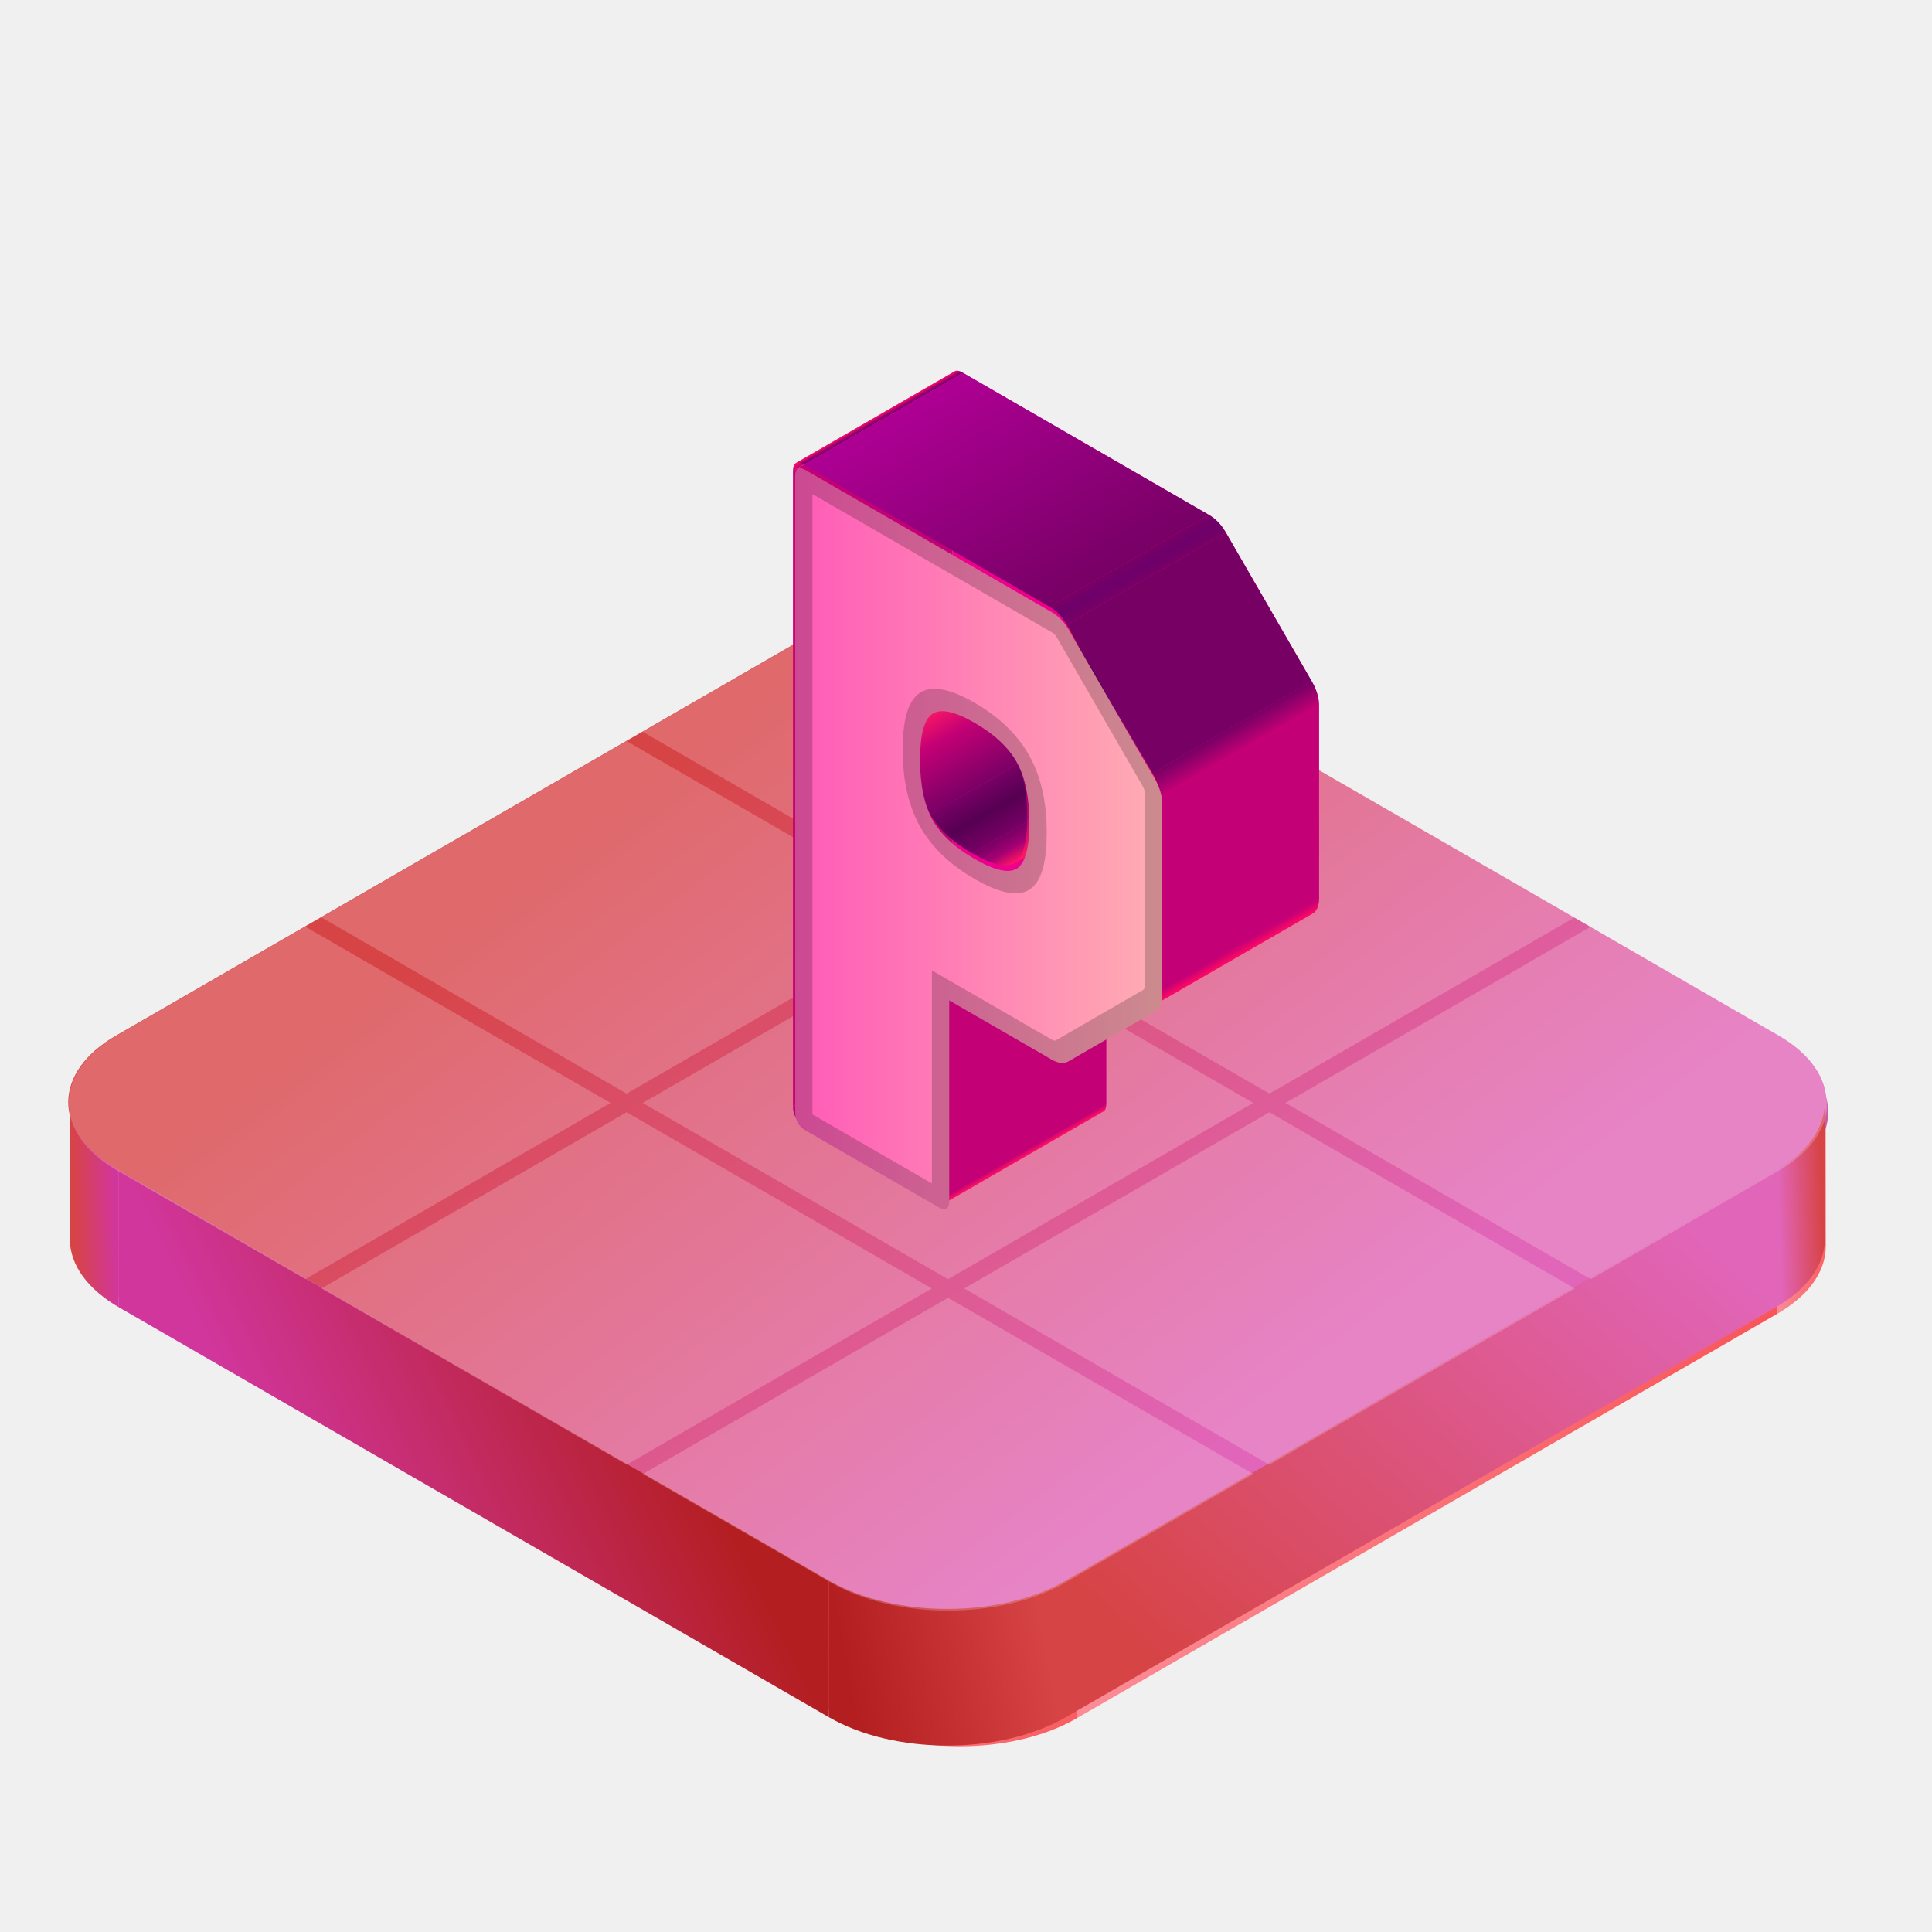
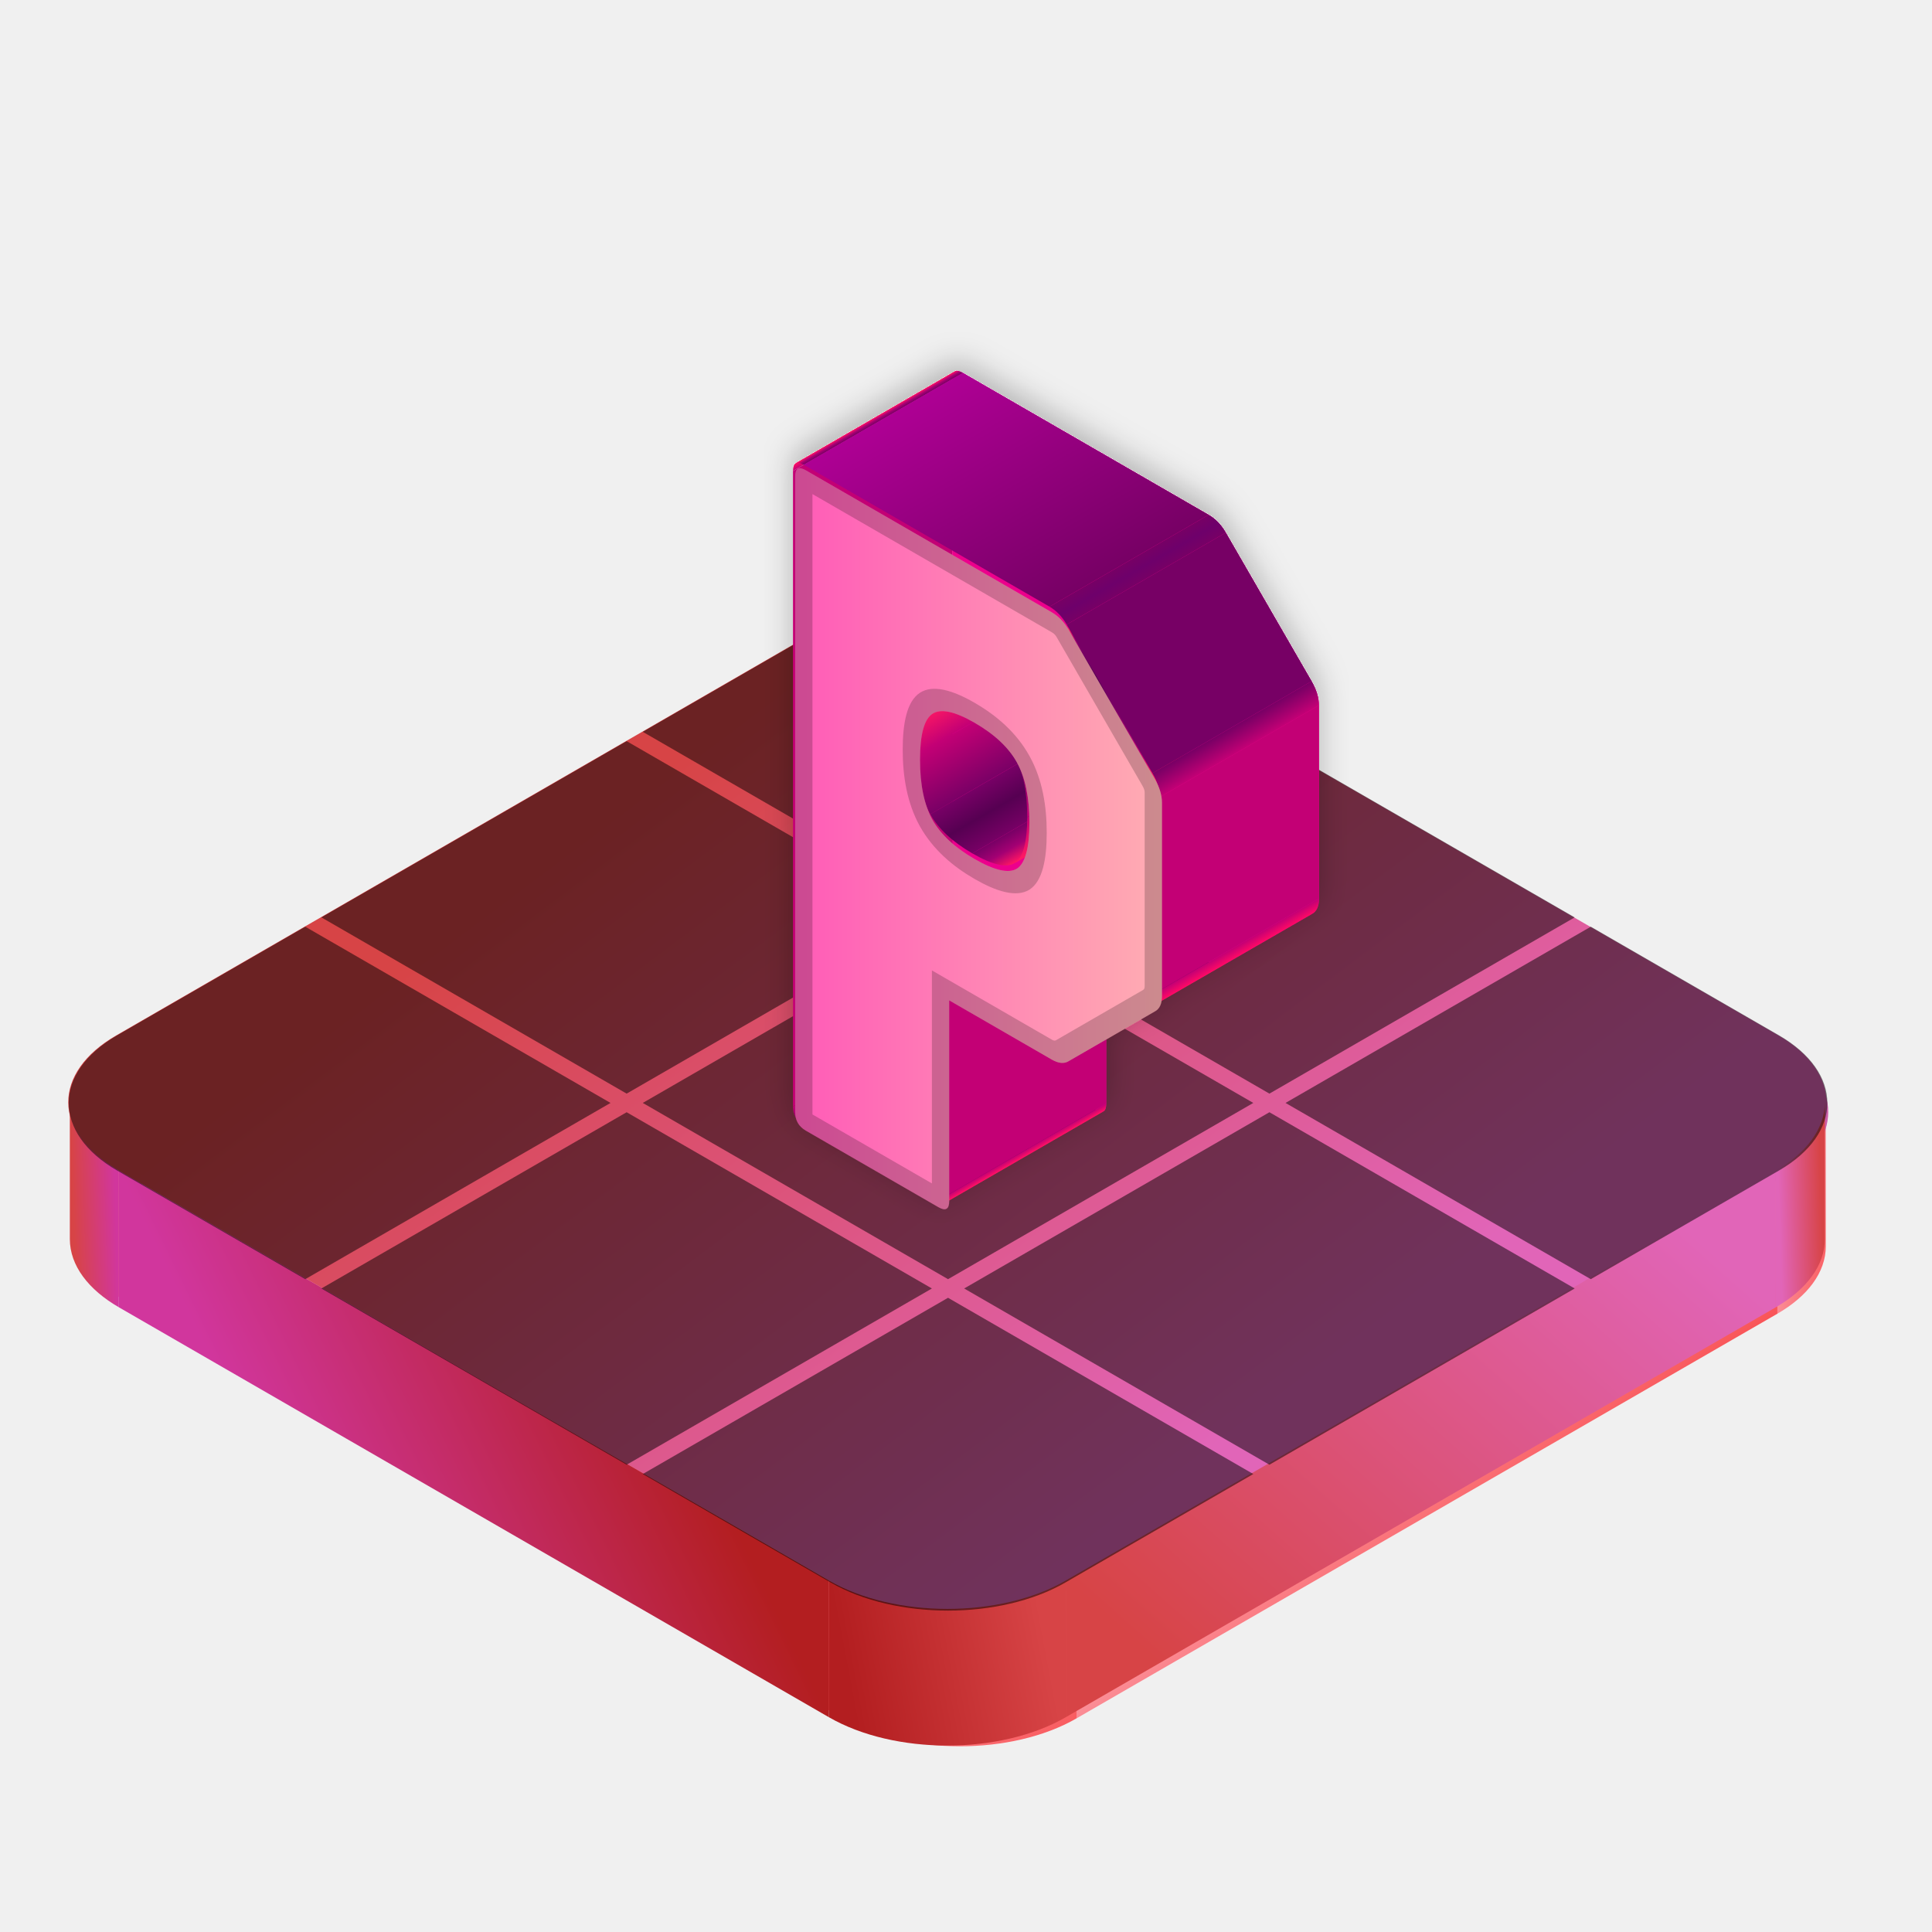
<svg xmlns="http://www.w3.org/2000/svg" width="198" height="198" viewBox="0 0 198 198" fill="none">
  <g clip-path="url(#clip0_2417_9397)">
    <rect width="110.591" height="110.591" rx="13.504" transform="matrix(0.866025 0.5 -0.866025 0.5 98.3535 58.603)" fill="url(#paint0_linear_2417_9397)" />
    <rect width="82.943" height="13.824" transform="matrix(0.866025 0.5 0 1 14.5508 120.81)" fill="url(#paint1_linear_2417_9397)" />
    <rect width="82.943" height="13.824" transform="matrix(0.866025 -0.5 0 1 110.326 162.282)" fill="url(#paint2_linear_2417_9397)" />
    <path d="M9.592 113.898C9.592 116.598 11.487 119.041 14.551 120.81V134.634C11.487 132.865 9.592 130.422 9.592 127.722V113.898Z" fill="url(#paint3_linear_2417_9397)" />
    <path d="M86.383 162.282C92.995 166.099 103.715 166.099 110.326 162.282V176.106C103.715 179.923 92.995 179.923 86.383 176.106V162.282Z" fill="url(#paint4_linear_2417_9397)" />
    <path d="M187.115 113.898C187.115 116.598 185.22 119.041 182.156 120.81V134.634C185.22 132.865 187.115 130.422 187.115 127.722V113.898Z" fill="url(#paint5_linear_2417_9397)" />
    <g clip-path="url(#clip1_2417_9397)">
      <rect width="110.727" height="110.727" rx="13.7" transform="matrix(0.866025 0.5 -0.866025 0.5 98.4219 58.603)" fill="url(#paint6_linear_2417_9397)" />
      <rect width="35.654" height="35.654" transform="matrix(0.866025 0.5 -0.866025 0.5 98.4219 58.603)" fill="black" fill-opacity="0.1" />
      <rect width="35.654" height="35.654" transform="matrix(0.866025 0.5 -0.866025 0.5 65.9141 77.3711)" fill="black" fill-opacity="0.1" />
      <rect width="35.654" height="35.654" transform="matrix(0.866025 0.5 -0.866025 0.5 65.9141 114.908)" fill="black" fill-opacity="0.1" />
      <rect width="35.654" height="35.654" transform="matrix(0.866025 0.5 -0.866025 0.5 130.93 77.3711)" fill="black" fill-opacity="0.1" />
      <rect width="35.654" height="35.654" transform="matrix(0.866025 0.5 -0.866025 0.5 130.93 114.908)" fill="black" fill-opacity="0.1" />
      <rect width="35.654" height="35.654" transform="matrix(0.866025 0.5 -0.866025 0.5 163.438 96.1396)" fill="black" fill-opacity="0.1" />
      <rect width="35.654" height="35.654" transform="matrix(0.866025 0.5 -0.866025 0.5 33.4062 96.1396)" fill="black" fill-opacity="0.1" />
      <rect width="35.654" height="35.654" transform="matrix(0.866025 0.5 -0.866025 0.5 98.4219 133.676)" fill="black" fill-opacity="0.1" />
      <rect width="35.654" height="35.654" transform="matrix(0.866025 0.5 -0.866025 0.5 98.4219 96.1396)" fill="black" fill-opacity="0.1" />
    </g>
    <rect width="112.05" height="112.05" rx="13.683" transform="matrix(0.866025 0.5 -0.866025 0.5 97.0898 56.9395)" fill="url(#paint7_linear_2417_9397)" />
    <rect width="84.038" height="14.006" transform="matrix(0.866025 0.5 0 1 12.1797 119.969)" fill="url(#paint8_linear_2417_9397)" />
    <rect width="84.038" height="14.006" transform="matrix(0.866025 -0.5 0 1 109.219 161.987)" fill="url(#paint9_linear_2417_9397)" />
    <path d="M7.156 112.965C7.156 115.7 9.076 118.176 12.181 119.968V133.974C9.076 132.182 7.156 129.706 7.156 126.971V112.965Z" fill="url(#paint10_linear_2417_9397)" />
    <path d="M84.959 161.987C91.658 165.855 102.519 165.855 109.219 161.987V175.993C102.519 179.861 91.658 179.861 84.959 175.993V161.987Z" fill="url(#paint11_linear_2417_9397)" />
    <path d="M187.022 112.965C187.022 115.7 185.102 118.176 181.998 119.968V133.974C185.102 132.182 187.022 129.706 187.022 126.971V112.965Z" fill="url(#paint12_linear_2417_9397)" />
    <g clip-path="url(#clip2_2417_9397)">
-       <rect width="36.124" height="36.124" transform="matrix(0.866025 0.5 -0.866025 0.5 97.1582 56.9395)" fill="white" fill-opacity="0.2" />
-       <rect width="36.124" height="36.124" transform="matrix(0.866025 0.5 -0.866025 0.5 64.2207 75.9556)" fill="white" fill-opacity="0.2" />
-       <rect width="36.124" height="36.124" transform="matrix(0.866025 0.5 -0.866025 0.5 64.2207 113.987)" fill="white" fill-opacity="0.2" />
-       <rect width="36.124" height="36.124" transform="matrix(0.866025 0.5 -0.866025 0.5 130.096 75.9556)" fill="white" fill-opacity="0.2" />
-       <rect width="36.124" height="36.124" transform="matrix(0.866025 0.5 -0.866025 0.5 130.096 113.987)" fill="white" fill-opacity="0.2" />
-       <rect width="36.124" height="36.124" transform="matrix(0.866025 0.5 -0.866025 0.5 163.031 94.9717)" fill="white" fill-opacity="0.2" />
-       <rect width="36.124" height="36.124" transform="matrix(0.866025 0.5 -0.866025 0.5 31.2852 94.9717)" fill="white" fill-opacity="0.2" />
-       <rect width="36.124" height="36.124" transform="matrix(0.866025 0.5 -0.866025 0.5 97.1582 133.003)" fill="white" fill-opacity="0.2" />
-       <rect width="36.124" height="36.124" transform="matrix(0.866025 0.5 -0.866025 0.5 97.1582 94.9712)" fill="white" fill-opacity="0.2" />
+       <rect width="36.124" height="36.124" transform="matrix(0.866025 0.5 -0.866025 0.5 97.1582 56.9395)" fill="black" fill-opacity="0.5" />
+       <rect width="36.124" height="36.124" transform="matrix(0.866025 0.5 -0.866025 0.5 64.2207 75.9556)" fill="black" fill-opacity="0.5" />
+       <rect width="36.124" height="36.124" transform="matrix(0.866025 0.5 -0.866025 0.5 64.2207 113.987)" fill="black" fill-opacity="0.5" />
+       <rect width="36.124" height="36.124" transform="matrix(0.866025 0.5 -0.866025 0.5 130.096 75.9556)" fill="black" fill-opacity="0.5" />
+       <rect width="36.124" height="36.124" transform="matrix(0.866025 0.5 -0.866025 0.5 130.096 113.987)" fill="black" fill-opacity="0.5" />
+       <rect width="36.124" height="36.124" transform="matrix(0.866025 0.5 -0.866025 0.5 163.031 94.9717)" fill="black" fill-opacity="0.5" />
+       <rect width="36.124" height="36.124" transform="matrix(0.866025 0.5 -0.866025 0.5 31.2852 94.9717)" fill="black" fill-opacity="0.5" />
+       <rect width="36.124" height="36.124" transform="matrix(0.866025 0.5 -0.866025 0.5 97.1582 133.003)" fill="black" fill-opacity="0.5" />
+       <rect width="36.124" height="36.124" transform="matrix(0.866025 0.5 -0.866025 0.5 97.1582 94.9712)" fill="black" fill-opacity="0.5" />
    </g>
  </g>
-   <path d="M98.683 105.885C97.95 105.462 97.584 104.827 97.584 103.981V38.846C97.584 38.423 97.676 38.159 97.859 38.053C98.042 37.947 98.317 38 98.683 38.212L123.876 52.757C124.579 53.163 125.165 53.772 125.634 54.584L134.428 69.814C134.926 70.677 135.175 71.498 135.175 72.277V92.076C135.175 92.888 134.926 93.421 134.428 93.675C134.428 93.675 132.229 94.944 130.031 96.214C127.833 97.483 125.634 98.752 125.634 98.752C125.165 99.056 124.579 99.006 123.876 98.6L113.368 92.533V113.094C113.368 113.517 113.276 113.781 113.093 113.887C112.91 113.993 112.635 113.94 112.269 113.728L98.683 105.885ZM115.962 78.039C118.014 79.223 119.464 79.553 120.314 79.029C121.164 78.47 121.589 76.905 121.589 74.333C121.589 71.76 121.164 69.704 120.314 68.164C119.464 66.624 118.014 65.262 115.962 64.078C113.939 62.91 112.503 62.605 111.653 63.164C110.803 63.722 110.378 65.288 110.378 67.86C110.378 70.432 110.803 72.488 111.653 74.028C112.503 75.534 113.939 76.871 115.962 78.039Z" fill="#EC008C" />
-   <path d="M81.269 113.4C81.269 114.246 81.636 114.88 82.369 115.303L98.682 105.885C97.95 105.462 97.583 104.827 97.583 103.981L81.269 113.4Z" fill="url(#paint13_linear_2417_9397)" />
-   <path d="M82.369 115.303L95.955 123.147L112.268 113.728L98.683 105.885L82.369 115.303Z" fill="url(#paint14_linear_2417_9397)" />
-   <path d="M95.955 123.147C96.322 123.358 96.596 123.411 96.779 123.305L113.093 113.887C112.91 113.992 112.635 113.94 112.269 113.728L95.955 123.147Z" fill="url(#paint15_linear_2417_9397)" />
-   <path d="M96.779 123.306C96.963 123.2 97.054 122.936 97.054 122.512L113.368 113.094C113.368 113.517 113.276 113.781 113.093 113.887L96.779 123.306Z" fill="url(#paint16_linear_2417_9397)" />
-   <path d="M97.055 122.512V101.951L113.368 92.533V113.094L97.055 122.512Z" fill="url(#paint17_linear_2417_9397)" />
-   <path d="M81.269 48.264V113.399L97.583 103.981V38.846L81.269 48.264Z" fill="url(#paint18_linear_2417_9397)" />
-   <path d="M97.055 101.951L107.563 108.018L123.876 98.599L113.368 92.533L97.055 101.951Z" fill="url(#paint19_linear_2417_9397)" />
-   <path d="M109.321 108.171C108.852 108.475 108.266 108.424 107.562 108.018L123.876 98.6C124.523 98.973 125.071 99.046 125.52 98.818L125.635 98.752C125.597 98.776 125.559 98.798 125.52 98.818L109.321 108.171Z" fill="url(#paint20_linear_2417_9397)" />
-   <path d="M99.648 87.458C97.626 86.29 96.19 84.953 95.34 83.447L111.654 74.028C112.504 75.534 113.94 76.871 115.962 78.039L99.648 87.458Z" fill="url(#paint21_linear_2417_9397)" />
-   <path d="M95.34 83.446C94.49 81.906 94.064 79.85 94.064 77.278L110.378 67.859C110.378 70.432 110.803 72.488 111.653 74.028L95.34 83.446Z" fill="url(#paint22_linear_2417_9397)" />
-   <path d="M103.999 88.447C103.149 88.972 101.698 88.642 99.647 87.457L115.96 78.039C117.954 79.19 119.381 79.534 120.24 79.071L120.313 79.028C120.289 79.043 120.264 79.057 120.24 79.071L103.999 88.447Z" fill="url(#paint23_linear_2417_9397)" />
-   <path d="M94.064 77.278C94.064 74.706 94.49 73.141 95.34 72.582L111.653 63.164C110.803 63.722 110.378 65.287 110.378 67.86L94.064 77.278Z" fill="url(#paint24_linear_2417_9397)" />
-   <path d="M81.544 47.471C81.361 47.577 81.269 47.842 81.269 48.265L97.583 38.846C97.583 38.423 97.675 38.158 97.858 38.053L81.544 47.471Z" fill="url(#paint25_linear_2417_9397)" />
-   <path d="M82.369 47.63C82.003 47.419 81.728 47.366 81.545 47.472L97.859 38.053C98.042 37.947 98.317 38 98.683 38.212L82.369 47.63Z" fill="url(#paint26_linear_2417_9397)" />
-   <path d="M105.275 83.751C105.275 86.323 104.85 87.889 104 88.447L120.314 79.028C121.164 78.47 121.589 76.905 121.589 74.332L105.275 83.751Z" fill="url(#paint27_linear_2417_9397)" />
-   <path d="M99.648 73.496C97.74 72.394 96.353 72.061 95.489 72.496L95.34 72.582C95.388 72.551 95.438 72.522 95.489 72.496L111.654 63.164C112.504 62.605 113.94 62.91 115.962 64.077L99.648 73.496Z" fill="url(#paint28_linear_2417_9397)" />
-   <path d="M104 77.583C104.85 79.123 105.275 81.179 105.275 83.751L121.589 74.333C121.589 71.761 121.164 69.704 120.314 68.165L104 77.583Z" fill="url(#paint29_linear_2417_9397)" />
-   <path d="M99.647 73.496C101.698 74.681 103.149 76.043 103.999 77.583L120.313 68.164C119.463 66.624 118.012 65.262 115.96 64.078L99.647 73.496Z" fill="url(#paint30_linear_2417_9397)" />
-   <path d="M118.228 103.028C118.65 102.753 118.861 102.242 118.861 101.495L135.174 92.076C135.174 92.888 134.925 93.421 134.427 93.675L118.228 103.028C118.191 103.052 118.153 103.074 118.113 103.094L118.228 103.028Z" fill="url(#paint31_linear_2417_9397)" />
-   <path d="M107.562 62.175L82.369 47.63L98.683 38.211L123.875 52.756L107.562 62.175Z" fill="url(#paint32_linear_2417_9397)" />
-   <path d="M118.861 101.494V81.695L135.175 72.276V92.076L118.861 101.494Z" fill="url(#paint33_linear_2417_9397)" />
-   <path d="M109.321 64.003C108.852 63.191 108.266 62.582 107.562 62.176L123.876 52.757C124.58 53.163 125.166 53.772 125.635 54.584L109.321 64.003Z" fill="url(#paint34_linear_2417_9397)" />
-   <path d="M118.861 81.695C118.861 80.916 118.612 80.096 118.113 79.233L134.427 69.814C134.925 70.677 135.174 71.498 135.174 72.276L118.861 81.695Z" fill="url(#paint35_linear_2417_9397)" />
-   <path d="M118.114 79.233L109.32 64.003L125.634 54.584L134.427 69.814L118.114 79.233Z" fill="url(#paint36_linear_2417_9397)" />
-   <mask id="path-58-inside-1_2417_9397" fill="white">
-     <path d="M82.592 115.874C81.859 115.451 81.493 114.816 81.493 113.97V48.835C81.493 47.989 81.859 47.777 82.592 48.2L107.785 62.745C108.488 63.151 109.074 63.761 109.543 64.573L118.337 79.803C118.835 80.666 119.084 81.487 119.084 82.266V102.065C119.084 102.877 118.835 103.41 118.337 103.664L109.543 108.741C109.074 109.045 108.488 108.995 107.785 108.589L97.277 102.522V123.083C97.277 123.929 96.91 124.14 96.178 123.717L82.592 115.874ZM99.871 88.028C101.923 89.212 103.374 89.542 104.224 89.018C105.074 88.459 105.499 86.894 105.499 84.322C105.499 81.749 105.074 79.693 104.224 78.153C103.374 76.613 101.923 75.251 99.871 74.067C97.849 72.899 96.412 72.594 95.562 73.153C94.712 73.711 94.287 75.276 94.287 77.849C94.287 80.421 94.712 82.477 95.562 84.017C96.412 85.523 97.849 86.86 99.871 88.028Z" />
-   </mask>
-   <path d="M82.592 115.874C81.859 115.451 81.493 114.816 81.493 113.97V48.835C81.493 47.989 81.859 47.777 82.592 48.2L107.785 62.745C108.488 63.151 109.074 63.761 109.543 64.573L118.337 79.803C118.835 80.666 119.084 81.487 119.084 82.266V102.065C119.084 102.877 118.835 103.41 118.337 103.664L109.543 108.741C109.074 109.045 108.488 108.995 107.785 108.589L97.277 102.522V123.083C97.277 123.929 96.91 124.14 96.178 123.717L82.592 115.874ZM99.871 88.028C101.923 89.212 103.374 89.542 104.224 89.018C105.074 88.459 105.499 86.894 105.499 84.322C105.499 81.749 105.074 79.693 104.224 78.153C103.374 76.613 101.923 75.251 99.871 74.067C97.849 72.899 96.412 72.594 95.562 73.153C94.712 73.711 94.287 75.276 94.287 77.849C94.287 80.421 94.712 82.477 95.562 84.017C96.412 85.523 97.849 86.86 99.871 88.028Z" fill="url(#paint37_linear_2417_9397)" />
-   <path d="M109.543 64.573L108.29 65.297L108.29 65.297L109.543 64.573ZM118.337 79.803L119.591 79.079L119.591 79.079L118.337 79.803ZM118.337 103.664L117.121 101.471L117.102 101.481L117.083 101.492L118.337 103.664ZM109.543 108.741L108.29 106.569L108.271 106.58L108.252 106.592L109.543 108.741ZM97.277 102.522V100.474L95.504 99.45V101.498L97.277 102.522ZM104.224 89.018L105.499 91.177L105.509 91.171L105.519 91.164L104.224 89.018ZM104.224 78.153L102.929 78.805L102.929 78.805L104.224 78.153ZM95.562 73.153L96.857 75.299L96.857 75.299L95.562 73.153ZM95.562 84.017L94.267 84.668L94.277 84.686L94.287 84.704L95.562 84.017ZM82.592 115.874V113.826C82.499 113.772 82.755 113.895 83.022 114.357C83.288 114.818 83.266 115.101 83.266 114.994L81.493 113.97L79.72 112.946C79.72 113.685 79.881 114.708 80.514 115.804C81.147 116.901 81.953 117.552 82.592 117.921V115.874ZM81.493 113.97L83.266 114.994V49.859L81.493 48.835L79.72 47.811V112.946L81.493 113.97ZM81.493 48.835L83.266 49.859C83.266 49.751 83.288 50.06 83.022 50.214C82.755 50.368 82.499 50.194 82.592 50.248V48.2V46.153C81.953 45.783 81.147 45.505 80.514 45.87C79.881 46.236 79.72 47.073 79.72 47.811L81.493 48.835ZM82.592 48.2V50.248L107.785 64.793V62.745V60.698L82.592 46.153V48.2ZM107.785 62.745V64.793C108.05 64.946 108.175 65.098 108.29 65.297L109.543 64.573L110.797 63.849C109.974 62.423 108.927 61.357 107.785 60.698V62.745ZM109.543 64.573L108.29 65.297L117.083 80.527L118.337 79.803L119.591 79.079L110.797 63.849L109.543 64.573ZM118.337 79.803L117.083 80.527C117.265 80.843 117.311 81.033 117.311 81.242L119.084 82.266L120.857 83.289C120.857 81.941 120.405 80.489 119.591 79.079L118.337 79.803ZM119.084 82.266L117.311 81.242V101.041L119.084 102.065L120.857 103.089V83.289L119.084 82.266ZM119.084 102.065L117.311 101.041C117.311 101.307 117.252 101.405 117.121 101.471L118.337 103.664L119.552 105.857C120.417 105.416 120.857 104.448 120.857 103.089L119.084 102.065ZM118.337 103.664L117.083 101.492L108.29 106.569L109.543 108.741L110.797 110.913L119.591 105.836L118.337 103.664ZM109.543 108.741L108.252 106.592C108.129 106.672 108.015 106.674 107.785 106.541V108.589V110.636C108.962 111.316 110.02 111.419 110.835 110.89L109.543 108.741ZM107.785 108.589V106.541L97.277 100.474V102.522V104.569L107.785 110.636V108.589ZM97.277 102.522L95.504 101.498V122.059L97.277 123.083L99.05 124.107V103.546L97.277 102.522ZM97.277 123.083L95.504 122.059C95.504 122.166 95.482 121.858 95.748 121.704C96.015 121.55 96.271 121.723 96.178 121.67V123.717V125.765C96.817 126.134 97.623 126.413 98.256 126.048C98.889 125.682 99.05 124.845 99.05 124.107L97.277 123.083ZM96.178 123.717V121.67L82.592 113.826V115.874V117.921L96.178 125.765V123.717ZM99.871 88.028V90.075C102.095 91.359 104.148 92.01 105.499 91.177L104.224 89.018L102.949 86.858C102.599 87.074 101.751 87.065 99.871 85.98V88.028ZM104.224 89.018L105.519 91.164C106.842 90.295 107.272 88.065 107.272 85.345L105.499 84.322L103.725 83.298C103.725 85.723 103.306 86.624 102.929 86.871L104.224 89.018ZM105.499 84.322L107.272 85.345C107.272 82.626 106.842 79.899 105.519 77.502L104.224 78.153L102.929 78.805C103.306 79.487 103.725 80.873 103.725 83.298L105.499 84.322ZM104.224 78.153L105.519 77.502C104.17 75.059 102.108 73.31 99.871 72.019V74.067V76.114C101.738 77.192 102.577 78.168 102.929 78.805L104.224 78.153ZM99.871 74.067V72.019C97.654 70.739 95.612 70.123 94.267 71.006L95.562 73.153L96.857 75.299C97.212 75.066 98.043 75.059 99.871 76.114V74.067ZM95.562 73.153L94.267 71.006C92.944 71.876 92.514 74.106 92.514 76.825L94.287 77.849L96.061 78.873C96.061 76.448 96.48 75.547 96.857 75.299L95.562 73.153ZM94.287 77.849L92.514 76.825C92.514 79.544 92.944 82.271 94.267 84.668L95.562 84.017L96.857 83.366C96.48 82.683 96.061 81.298 96.061 78.873L94.287 77.849ZM95.562 84.017L94.287 84.704C95.634 87.091 97.667 88.803 99.871 90.075V88.028V85.98C98.029 84.917 97.19 83.956 96.837 83.33L95.562 84.017Z" fill="black" fill-opacity="0.2" mask="url(#path-58-inside-1_2417_9397)" />
+   <g filter="url(#filter0_d_2417_9397)">
+     <path d="M98.683 105.885C97.95 105.462 97.584 104.827 97.584 103.981V38.846C97.584 38.423 97.676 38.159 97.859 38.053C98.042 37.947 98.317 38 98.683 38.212L123.876 52.757C124.579 53.163 125.165 53.772 125.634 54.584L134.428 69.814C134.926 70.677 135.175 71.498 135.175 72.277V92.076C135.175 92.888 134.926 93.421 134.428 93.675C134.428 93.675 132.229 94.944 130.031 96.214C127.833 97.483 125.634 98.752 125.634 98.752C125.165 99.056 124.579 99.006 123.876 98.6L113.368 92.533V113.094C113.368 113.517 113.276 113.781 113.093 113.887C112.91 113.993 112.635 113.94 112.269 113.728L98.683 105.885ZM115.962 78.039C118.014 79.223 119.464 79.553 120.314 79.029C121.164 78.47 121.589 76.905 121.589 74.333C121.589 71.76 121.164 69.704 120.314 68.164C119.464 66.624 118.014 65.262 115.962 64.078C113.939 62.91 112.503 62.605 111.653 63.164C110.803 63.722 110.378 65.288 110.378 67.86C110.378 70.432 110.803 72.488 111.653 74.028C112.503 75.534 113.939 76.871 115.962 78.039Z" fill="#EC008C" />
+     <path d="M81.269 113.4C81.269 114.246 81.636 114.88 82.369 115.303L98.682 105.885C97.95 105.462 97.583 104.827 97.583 103.981L81.269 113.4Z" fill="url(#paint13_linear_2417_9397)" />
+     <path d="M82.369 115.303L95.955 123.147L112.268 113.728L98.683 105.885L82.369 115.303Z" fill="url(#paint14_linear_2417_9397)" />
+     <path d="M95.955 123.147C96.322 123.358 96.596 123.411 96.779 123.305L113.093 113.887C112.91 113.992 112.635 113.94 112.269 113.728L95.955 123.147Z" fill="url(#paint15_linear_2417_9397)" />
+     <path d="M96.779 123.306C96.963 123.2 97.054 122.936 97.054 122.512L113.368 113.094C113.368 113.517 113.276 113.781 113.093 113.887L96.779 123.306Z" fill="url(#paint16_linear_2417_9397)" />
+     <path d="M97.055 122.512V101.951L113.368 92.533V113.094L97.055 122.512Z" fill="url(#paint17_linear_2417_9397)" />
+     <path d="M81.269 48.264V113.399L97.583 103.981V38.846L81.269 48.264Z" fill="url(#paint18_linear_2417_9397)" />
+     <path d="M97.055 101.951L107.563 108.018L123.876 98.599L113.368 92.533L97.055 101.951Z" fill="url(#paint19_linear_2417_9397)" />
+     <path d="M109.321 108.171C108.852 108.475 108.266 108.424 107.562 108.018L123.876 98.6C124.523 98.973 125.071 99.046 125.52 98.818L125.635 98.752C125.597 98.776 125.559 98.798 125.52 98.818L109.321 108.171Z" fill="url(#paint20_linear_2417_9397)" />
+     <path d="M99.648 87.458C97.626 86.29 96.19 84.953 95.34 83.447L111.654 74.028C112.504 75.534 113.94 76.871 115.962 78.039L99.648 87.458Z" fill="url(#paint21_linear_2417_9397)" />
+     <path d="M95.34 83.446C94.49 81.906 94.064 79.85 94.064 77.278L110.378 67.859C110.378 70.432 110.803 72.488 111.653 74.028L95.34 83.446Z" fill="url(#paint22_linear_2417_9397)" />
+     <path d="M103.999 88.447C103.149 88.972 101.698 88.642 99.647 87.457L115.96 78.039C117.954 79.19 119.381 79.534 120.24 79.071L120.313 79.028C120.289 79.043 120.264 79.057 120.24 79.071L103.999 88.447Z" fill="url(#paint23_linear_2417_9397)" />
+     <path d="M94.064 77.278C94.064 74.706 94.49 73.141 95.34 72.582L111.653 63.164C110.803 63.722 110.378 65.287 110.378 67.86L94.064 77.278Z" fill="url(#paint24_linear_2417_9397)" />
+     <path d="M81.544 47.471C81.361 47.577 81.269 47.842 81.269 48.265L97.583 38.846C97.583 38.423 97.675 38.158 97.858 38.053L81.544 47.471Z" fill="url(#paint25_linear_2417_9397)" />
+     <path d="M82.369 47.63C82.003 47.419 81.728 47.366 81.545 47.472L97.859 38.053C98.042 37.947 98.317 38 98.683 38.212L82.369 47.63Z" fill="url(#paint26_linear_2417_9397)" />
+     <path d="M105.275 83.751C105.275 86.323 104.85 87.889 104 88.447L120.314 79.028C121.164 78.47 121.589 76.905 121.589 74.332L105.275 83.751Z" fill="url(#paint27_linear_2417_9397)" />
+     <path d="M99.648 73.496C97.74 72.394 96.353 72.061 95.489 72.496L95.34 72.582C95.388 72.551 95.438 72.522 95.489 72.496L111.654 63.164C112.504 62.605 113.94 62.91 115.962 64.077L99.648 73.496Z" fill="url(#paint28_linear_2417_9397)" />
+     <path d="M104 77.583C104.85 79.123 105.275 81.179 105.275 83.751L121.589 74.333C121.589 71.761 121.164 69.704 120.314 68.165L104 77.583Z" fill="url(#paint29_linear_2417_9397)" />
+     <path d="M99.647 73.496C101.698 74.681 103.149 76.043 103.999 77.583L120.313 68.164C119.463 66.624 118.012 65.262 115.96 64.078L99.647 73.496Z" fill="url(#paint30_linear_2417_9397)" />
+     <path d="M118.228 103.028C118.65 102.753 118.861 102.242 118.861 101.495L135.174 92.076C135.174 92.888 134.925 93.421 134.427 93.675L118.228 103.028C118.191 103.052 118.153 103.074 118.113 103.094L118.228 103.028Z" fill="url(#paint31_linear_2417_9397)" />
+     <path d="M107.562 62.175L82.369 47.63L98.683 38.211L123.875 52.756L107.562 62.175Z" fill="url(#paint32_linear_2417_9397)" />
+     <path d="M118.861 101.494V81.695L135.175 72.276V92.076L118.861 101.494Z" fill="url(#paint33_linear_2417_9397)" />
+     <path d="M109.321 64.003C108.852 63.191 108.266 62.582 107.562 62.176L123.876 52.757C124.58 53.163 125.166 53.772 125.635 54.584L109.321 64.003Z" fill="url(#paint34_linear_2417_9397)" />
+     <path d="M118.861 81.695C118.861 80.916 118.612 80.096 118.113 79.233L134.427 69.814C134.925 70.677 135.174 71.498 135.174 72.276L118.861 81.695Z" fill="url(#paint35_linear_2417_9397)" />
+     <path d="M118.114 79.233L109.32 64.003L125.634 54.584L134.427 69.814L118.114 79.233Z" fill="url(#paint36_linear_2417_9397)" />
+     <mask id="path-58-inside-1_2417_9397" fill="white">
+       <path d="M82.592 115.874C81.859 115.451 81.493 114.816 81.493 113.97V48.835C81.493 47.989 81.859 47.777 82.592 48.2L107.785 62.745C108.488 63.151 109.074 63.761 109.543 64.573L118.337 79.803C118.835 80.666 119.084 81.487 119.084 82.266V102.065C119.084 102.877 118.835 103.41 118.337 103.664L109.543 108.741C109.074 109.045 108.488 108.995 107.785 108.589L97.277 102.522V123.083C97.277 123.929 96.91 124.14 96.178 123.717L82.592 115.874ZM99.871 88.028C101.923 89.212 103.374 89.542 104.224 89.018C105.074 88.459 105.499 86.894 105.499 84.322C105.499 81.749 105.074 79.693 104.224 78.153C103.374 76.613 101.923 75.251 99.871 74.067C97.849 72.899 96.412 72.594 95.562 73.153C94.712 73.711 94.287 75.276 94.287 77.849C94.287 80.421 94.712 82.477 95.562 84.017C96.412 85.523 97.849 86.86 99.871 88.028Z" />
+     </mask>
+     <path d="M82.592 115.874C81.859 115.451 81.493 114.816 81.493 113.97V48.835C81.493 47.989 81.859 47.777 82.592 48.2L107.785 62.745C108.488 63.151 109.074 63.761 109.543 64.573L118.337 79.803C118.835 80.666 119.084 81.487 119.084 82.266V102.065C119.084 102.877 118.835 103.41 118.337 103.664L109.543 108.741C109.074 109.045 108.488 108.995 107.785 108.589L97.277 102.522V123.083C97.277 123.929 96.91 124.14 96.178 123.717L82.592 115.874ZM99.871 88.028C101.923 89.212 103.374 89.542 104.224 89.018C105.074 88.459 105.499 86.894 105.499 84.322C105.499 81.749 105.074 79.693 104.224 78.153C103.374 76.613 101.923 75.251 99.871 74.067C97.849 72.899 96.412 72.594 95.562 73.153C94.712 73.711 94.287 75.276 94.287 77.849C94.287 80.421 94.712 82.477 95.562 84.017C96.412 85.523 97.849 86.86 99.871 88.028Z" fill="url(#paint37_linear_2417_9397)" />
+     <path d="M109.543 64.573L108.29 65.297L108.29 65.297L109.543 64.573ZM118.337 79.803L119.591 79.079L119.591 79.079L118.337 79.803ZM118.337 103.664L117.121 101.471L117.102 101.481L117.083 101.492L118.337 103.664ZM109.543 108.741L108.29 106.569L108.271 106.58L108.252 106.592L109.543 108.741ZM97.277 102.522V100.474L95.504 99.45V101.498L97.277 102.522ZM104.224 89.018L105.499 91.177L105.509 91.171L105.519 91.164L104.224 89.018ZM104.224 78.153L102.929 78.805L102.929 78.805L104.224 78.153ZM95.562 73.153L96.857 75.299L96.857 75.299L95.562 73.153ZM95.562 84.017L94.267 84.668L94.277 84.686L94.287 84.704L95.562 84.017ZM82.592 115.874V113.826C82.499 113.772 82.755 113.895 83.022 114.357C83.288 114.818 83.266 115.101 83.266 114.994L81.493 113.97L79.72 112.946C79.72 113.685 79.881 114.708 80.514 115.804C81.147 116.901 81.953 117.552 82.592 117.921V115.874ZM81.493 113.97L83.266 114.994V49.859L81.493 48.835L79.72 47.811V112.946L81.493 113.97ZM81.493 48.835L83.266 49.859C83.266 49.751 83.288 50.06 83.022 50.214C82.755 50.368 82.499 50.194 82.592 50.248V48.2V46.153C81.953 45.783 81.147 45.505 80.514 45.87C79.881 46.236 79.72 47.073 79.72 47.811L81.493 48.835ZM82.592 48.2V50.248L107.785 64.793V62.745V60.698L82.592 46.153V48.2ZM107.785 62.745V64.793C108.05 64.946 108.175 65.098 108.29 65.297L109.543 64.573L110.797 63.849C109.974 62.423 108.927 61.357 107.785 60.698V62.745ZM109.543 64.573L108.29 65.297L117.083 80.527L118.337 79.803L119.591 79.079L110.797 63.849L109.543 64.573ZM118.337 79.803L117.083 80.527C117.265 80.843 117.311 81.033 117.311 81.242L119.084 82.266L120.857 83.289C120.857 81.941 120.405 80.489 119.591 79.079L118.337 79.803ZM119.084 82.266L117.311 81.242V101.041L119.084 102.065L120.857 103.089V83.289L119.084 82.266ZM119.084 102.065L117.311 101.041C117.311 101.307 117.252 101.405 117.121 101.471L118.337 103.664L119.552 105.857C120.417 105.416 120.857 104.448 120.857 103.089L119.084 102.065ZM118.337 103.664L117.083 101.492L108.29 106.569L109.543 108.741L110.797 110.913L119.591 105.836L118.337 103.664ZM109.543 108.741L108.252 106.592C108.129 106.672 108.015 106.674 107.785 106.541V108.589V110.636C108.962 111.316 110.02 111.419 110.835 110.89L109.543 108.741ZM107.785 108.589V106.541L97.277 100.474V102.522V104.569L107.785 110.636V108.589ZM97.277 102.522L95.504 101.498V122.059L97.277 123.083L99.05 124.107V103.546L97.277 102.522ZM97.277 123.083L95.504 122.059C95.504 122.166 95.482 121.858 95.748 121.704C96.015 121.55 96.271 121.723 96.178 121.67V123.717V125.765C96.817 126.134 97.623 126.413 98.256 126.048C98.889 125.682 99.05 124.845 99.05 124.107L97.277 123.083ZM96.178 123.717V121.67L82.592 113.826V115.874V117.921L96.178 125.765V123.717ZM99.871 88.028V90.075C102.095 91.359 104.148 92.01 105.499 91.177L104.224 89.018L102.949 86.858C102.599 87.074 101.751 87.065 99.871 85.98V88.028ZM104.224 89.018L105.519 91.164C106.842 90.295 107.272 88.065 107.272 85.345L105.499 84.322L103.725 83.298C103.725 85.723 103.306 86.624 102.929 86.871L104.224 89.018ZM105.499 84.322L107.272 85.345C107.272 82.626 106.842 79.899 105.519 77.502L104.224 78.153L102.929 78.805C103.306 79.487 103.725 80.873 103.725 83.298L105.499 84.322ZM104.224 78.153L105.519 77.502C104.17 75.059 102.108 73.31 99.871 72.019V74.067V76.114C101.738 77.192 102.577 78.168 102.929 78.805L104.224 78.153ZM99.871 74.067V72.019C97.654 70.739 95.612 70.123 94.267 71.006L95.562 73.153L96.857 75.299C97.212 75.066 98.043 75.059 99.871 76.114V74.067ZM95.562 73.153L94.267 71.006C92.944 71.876 92.514 74.106 92.514 76.825L94.287 77.849L96.061 78.873C96.061 76.448 96.48 75.547 96.857 75.299L95.562 73.153ZM94.287 77.849L92.514 76.825C92.514 79.544 92.944 82.271 94.267 84.668L95.562 84.017L96.857 83.366C96.48 82.683 96.061 81.298 96.061 78.873L94.287 77.849ZM95.562 84.017L94.287 84.704C95.634 87.091 97.667 88.803 99.871 90.075V88.028V85.98C98.029 84.917 97.19 83.956 96.837 83.33L95.562 84.017Z" fill="black" fill-opacity="0.2" mask="url(#path-58-inside-1_2417_9397)" />
+   </g>
  <defs>
+     <filter id="filter0_d_2417_9397" x="78.269" y="34" width="59.906" height="104.942" filterUnits="userSpaceOnUse" color-interpolation-filters="sRGB">
+       <feFlood flood-opacity="0" result="BackgroundImageFix" />
+       <feColorMatrix in="SourceAlpha" type="matrix" values="0 0 0 0 0 0 0 0 0 0 0 0 0 0 0 0 0 0 127 0" result="hardAlpha" />
+       <feOffset dy="-1" />
+       <feGaussianBlur stdDeviation="1.5" />
+       <feComposite in2="hardAlpha" operator="out" />
+       <feColorMatrix type="matrix" values="0 0 0 0 0 0 0 0 0 0 0 0 0 0 0 0 0 0 0.25 0" />
+       <feBlend mode="normal" in2="BackgroundImageFix" result="effect1_dropShadow_2417_9397" />
+       <feBlend mode="normal" in="SourceGraphic" in2="effect1_dropShadow_2417_9397" result="shape" />
+     </filter>
    <linearGradient id="paint0_linear_2417_9397" x1="110.547" y1="110.618" x2="-5.804" y2="6.429" gradientUnits="userSpaceOnUse">
      <stop stop-color="#FFD5EF" />
      <stop offset="1" stop-color="#EFBDFD" />
    </linearGradient>
    <linearGradient id="paint1_linear_2417_9397" x1="82.911" y1="13.827" x2="77.646" y2="-14.458" gradientUnits="userSpaceOnUse">
      <stop stop-color="#F95457" />
      <stop offset="1" stop-color="#FDBDCB" />
    </linearGradient>
    <linearGradient id="paint2_linear_2417_9397" x1="82.911" y1="13.827" x2="77.646" y2="-14.458" gradientUnits="userSpaceOnUse">
      <stop stop-color="#F95457" />
      <stop offset="1" stop-color="#FDBDCB" />
    </linearGradient>
    <linearGradient id="paint3_linear_2417_9397" x1="14.549" y1="134.639" x2="5.56" y2="132.714" gradientUnits="userSpaceOnUse">
      <stop stop-color="#F95457" />
      <stop offset="1" stop-color="#FDBDCB" />
    </linearGradient>
    <linearGradient id="paint4_linear_2417_9397" x1="110.317" y1="178.973" x2="93.195" y2="156.972" gradientUnits="userSpaceOnUse">
      <stop stop-color="#F95457" />
      <stop offset="1" stop-color="#FDBDCB" />
    </linearGradient>
    <linearGradient id="paint5_linear_2417_9397" x1="187.113" y1="134.639" x2="178.125" y2="132.714" gradientUnits="userSpaceOnUse">
      <stop stop-color="#F95457" />
      <stop offset="1" stop-color="#FDBDCB" />
    </linearGradient>
    <linearGradient id="paint6_linear_2417_9397" x1="-3.39165e-05" y1="-0.101" x2="94.508" y2="-12.5" gradientUnits="userSpaceOnUse">
      <stop stop-color="#D74446" />
      <stop offset="1" stop-color="#E165B8" />
    </linearGradient>
    <linearGradient id="paint7_linear_2417_9397" x1="-3.43218e-05" y1="-0.103" x2="95.638" y2="-12.649" gradientUnits="userSpaceOnUse">
      <stop stop-color="#D74446" />
      <stop offset="1" stop-color="#E165B8" />
    </linearGradient>
    <linearGradient id="paint8_linear_2417_9397" x1="-2.57414e-05" y1="-0.013" x2="45.05" y2="-35.474" gradientUnits="userSpaceOnUse">
      <stop stop-color="#D1369D" />
      <stop offset="1" stop-color="#B31E20" />
    </linearGradient>
    <linearGradient id="paint9_linear_2417_9397" x1="-2.57414e-05" y1="-0.013" x2="45.05" y2="-35.474" gradientUnits="userSpaceOnUse">
      <stop stop-color="#D74446" />
      <stop offset="1" stop-color="#E165B8" />
    </linearGradient>
    <linearGradient id="paint10_linear_2417_9397" x1="7.156" y1="112.946" x2="11.514" y2="112.809" gradientUnits="userSpaceOnUse">
      <stop stop-color="#D74446" />
      <stop offset="1" stop-color="#D1369D" />
    </linearGradient>
    <linearGradient id="paint11_linear_2417_9397" x1="84.959" y1="161.971" x2="105.301" y2="158.142" gradientUnits="userSpaceOnUse">
      <stop stop-color="#B31E20" />
      <stop offset="1" stop-color="#D74446" />
    </linearGradient>
    <linearGradient id="paint12_linear_2417_9397" x1="181.998" y1="112.946" x2="186.356" y2="112.809" gradientUnits="userSpaceOnUse">
      <stop stop-color="#E165B8" />
      <stop offset="1" stop-color="#D74446" />
    </linearGradient>
    <linearGradient id="paint13_linear_2417_9397" x1="77.808" y1="115.398" x2="78.907" y2="117.302" gradientUnits="userSpaceOnUse">
      <stop stop-color="#C30075" />
      <stop offset="1" stop-color="#770065" />
    </linearGradient>
    <linearGradient id="paint14_linear_2417_9397" x1="73.501" y1="120.424" x2="80.294" y2="132.189" gradientUnits="userSpaceOnUse">
      <stop stop-color="#770065" />
      <stop offset="1" stop-color="#770065" />
    </linearGradient>
    <linearGradient id="paint15_linear_2417_9397" x1="92.612" y1="125.077" x2="92.887" y2="125.553" gradientUnits="userSpaceOnUse">
      <stop stop-color="#770065" />
      <stop offset="0.5" stop-color="#A80074" />
      <stop offset="1" stop-color="#FF1164" />
    </linearGradient>
    <linearGradient id="paint16_linear_2417_9397" x1="93.743" y1="124.424" x2="94.018" y2="124.9" gradientUnits="userSpaceOnUse">
      <stop stop-color="#C30075" />
      <stop offset="1" stop-color="#FF1164" />
    </linearGradient>
    <linearGradient id="paint17_linear_2417_9397" x1="94.069" y1="103.675" x2="102.972" y2="119.096" gradientUnits="userSpaceOnUse">
      <stop stop-color="#C30075" />
      <stop offset="1" stop-color="#C30075" />
    </linearGradient>
    <linearGradient id="paint18_linear_2417_9397" x1="78.284" y1="49.988" x2="106.488" y2="98.839" gradientUnits="userSpaceOnUse">
      <stop stop-color="#C30075" />
      <stop offset="1" stop-color="#C30075" />
    </linearGradient>
    <linearGradient id="paint19_linear_2417_9397" x1="89.519" y1="106.302" x2="94.773" y2="115.402" gradientUnits="userSpaceOnUse">
      <stop stop-color="#770065" />
      <stop offset="1" stop-color="#770065" />
    </linearGradient>
    <linearGradient id="paint20_linear_2417_9397" x1="103.815" y1="110.182" x2="104.321" y2="111.057" gradientUnits="userSpaceOnUse">
      <stop stop-color="#770065" />
      <stop offset="0.5" stop-color="#B70075" />
      <stop offset="1" stop-color="#FF1863" />
    </linearGradient>
    <linearGradient id="paint21_linear_2417_9397" x1="90.489" y1="86.248" x2="93.302" y2="91.122" gradientUnits="userSpaceOnUse">
      <stop stop-color="#780066" />
      <stop offset="0.5" stop-color="#560052" />
      <stop offset="1" stop-color="#770065" />
    </linearGradient>
    <linearGradient id="paint22_linear_2417_9397" x1="90.527" y1="79.321" x2="93.516" y2="84.499" gradientUnits="userSpaceOnUse">
      <stop stop-color="#C30075" />
      <stop offset="1" stop-color="#7A0066" />
    </linearGradient>
    <linearGradient id="paint23_linear_2417_9397" x1="94.776" y1="90.269" x2="96.293" y2="92.896" gradientUnits="userSpaceOnUse">
      <stop stop-color="#770065" />
      <stop offset="0.5" stop-color="#A30073" />
      <stop offset="1" stop-color="#FF1564" />
    </linearGradient>
    <linearGradient id="paint24_linear_2417_9397" x1="90.846" y1="75.177" x2="92.56" y2="78.147" gradientUnits="userSpaceOnUse">
      <stop stop-color="#FF1963" />
      <stop offset="1" stop-color="#C30075" />
    </linearGradient>
    <linearGradient id="paint25_linear_2417_9397" x1="78.234" y1="49.383" x2="78.508" y2="49.859" gradientUnits="userSpaceOnUse">
      <stop stop-color="#FF1164" />
      <stop offset="1" stop-color="#C30075" />
    </linearGradient>
    <linearGradient id="paint26_linear_2417_9397" x1="78.225" y1="49.388" x2="78.5" y2="49.864" gradientUnits="userSpaceOnUse">
      <stop stop-color="#FF1164" />
      <stop offset="0.5" stop-color="#A80074" />
      <stop offset="1" stop-color="#770065" />
    </linearGradient>
    <linearGradient id="paint27_linear_2417_9397" x1="100.781" y1="86.346" x2="102.496" y2="89.316" gradientUnits="userSpaceOnUse">
      <stop stop-color="#C30075" />
      <stop offset="1" stop-color="#FF1963" />
    </linearGradient>
    <linearGradient id="paint28_linear_2417_9397" x1="90.606" y1="75.316" x2="92.079" y2="77.867" gradientUnits="userSpaceOnUse">
      <stop stop-color="#FF1963" />
      <stop offset="0.5" stop-color="#A50073" />
      <stop offset="1" stop-color="#770065" />
    </linearGradient>
    <linearGradient id="paint29_linear_2417_9397" x1="100.462" y1="79.626" x2="103.452" y2="84.804" gradientUnits="userSpaceOnUse">
      <stop stop-color="#7A0066" />
      <stop offset="1" stop-color="#C30075" />
    </linearGradient>
    <linearGradient id="paint30_linear_2417_9397" x1="94.776" y1="76.308" x2="97.634" y2="81.258" gradientUnits="userSpaceOnUse">
      <stop stop-color="#770065" />
      <stop offset="0.5" stop-color="#550052" />
      <stop offset="1" stop-color="#7A0066" />
    </linearGradient>
    <linearGradient id="paint31_linear_2417_9397" x1="114.991" y1="103.729" x2="115.496" y2="104.605" gradientUnits="userSpaceOnUse">
      <stop stop-color="#C30075" />
      <stop offset="1" stop-color="#FF0965" />
    </linearGradient>
    <linearGradient id="paint32_linear_2417_9397" x1="68.475" y1="55.652" x2="81.071" y2="77.469" gradientUnits="userSpaceOnUse">
      <stop stop-color="#AE0094" />
      <stop offset="1" stop-color="#770065" />
    </linearGradient>
    <linearGradient id="paint33_linear_2417_9397" x1="115.876" y1="83.419" x2="124.449" y2="98.268" gradientUnits="userSpaceOnUse">
      <stop stop-color="#C30075" />
      <stop offset="1" stop-color="#C30075" />
    </linearGradient>
    <linearGradient id="paint34_linear_2417_9397" x1="103.815" y1="64.339" x2="105.046" y2="66.471" gradientUnits="userSpaceOnUse">
      <stop stop-color="#770065" />
      <stop offset="0.5" stop-color="#6E006B" />
      <stop offset="1" stop-color="#770065" />
    </linearGradient>
    <linearGradient id="paint35_linear_2417_9397" x1="114.804" y1="81.143" x2="116.057" y2="83.314" gradientUnits="userSpaceOnUse">
      <stop stop-color="#770065" />
      <stop offset="1" stop-color="#C30075" />
    </linearGradient>
    <linearGradient id="paint36_linear_2417_9397" x1="102.527" y1="67.925" x2="111.32" y2="83.155" gradientUnits="userSpaceOnUse">
      <stop stop-color="#770065" />
      <stop offset="1" stop-color="#770065" />
    </linearGradient>
    <linearGradient id="paint37_linear_2417_9397" x1="77" y1="74.145" x2="121.167" y2="74.145" gradientUnits="userSpaceOnUse">
      <stop stop-color="#FF51B8" />
      <stop offset="1" stop-color="#FFB2B2" />
    </linearGradient>
    <clipPath id="clip0_2417_9397">
      <rect width="194.316" height="122.03" fill="white" transform="translate(0 56.939)" />
    </clipPath>
    <clipPath id="clip1_2417_9397">
      <rect width="110.727" height="110.727" rx="13.7" transform="matrix(0.866025 0.5 -0.866025 0.5 98.4219 58.603)" fill="white" />
    </clipPath>
    <clipPath id="clip2_2417_9397">
      <rect width="112.188" height="112.188" rx="13.881" transform="matrix(0.866025 0.5 -0.866025 0.5 97.1582 56.9395)" fill="white" />
    </clipPath>
  </defs>
</svg>
